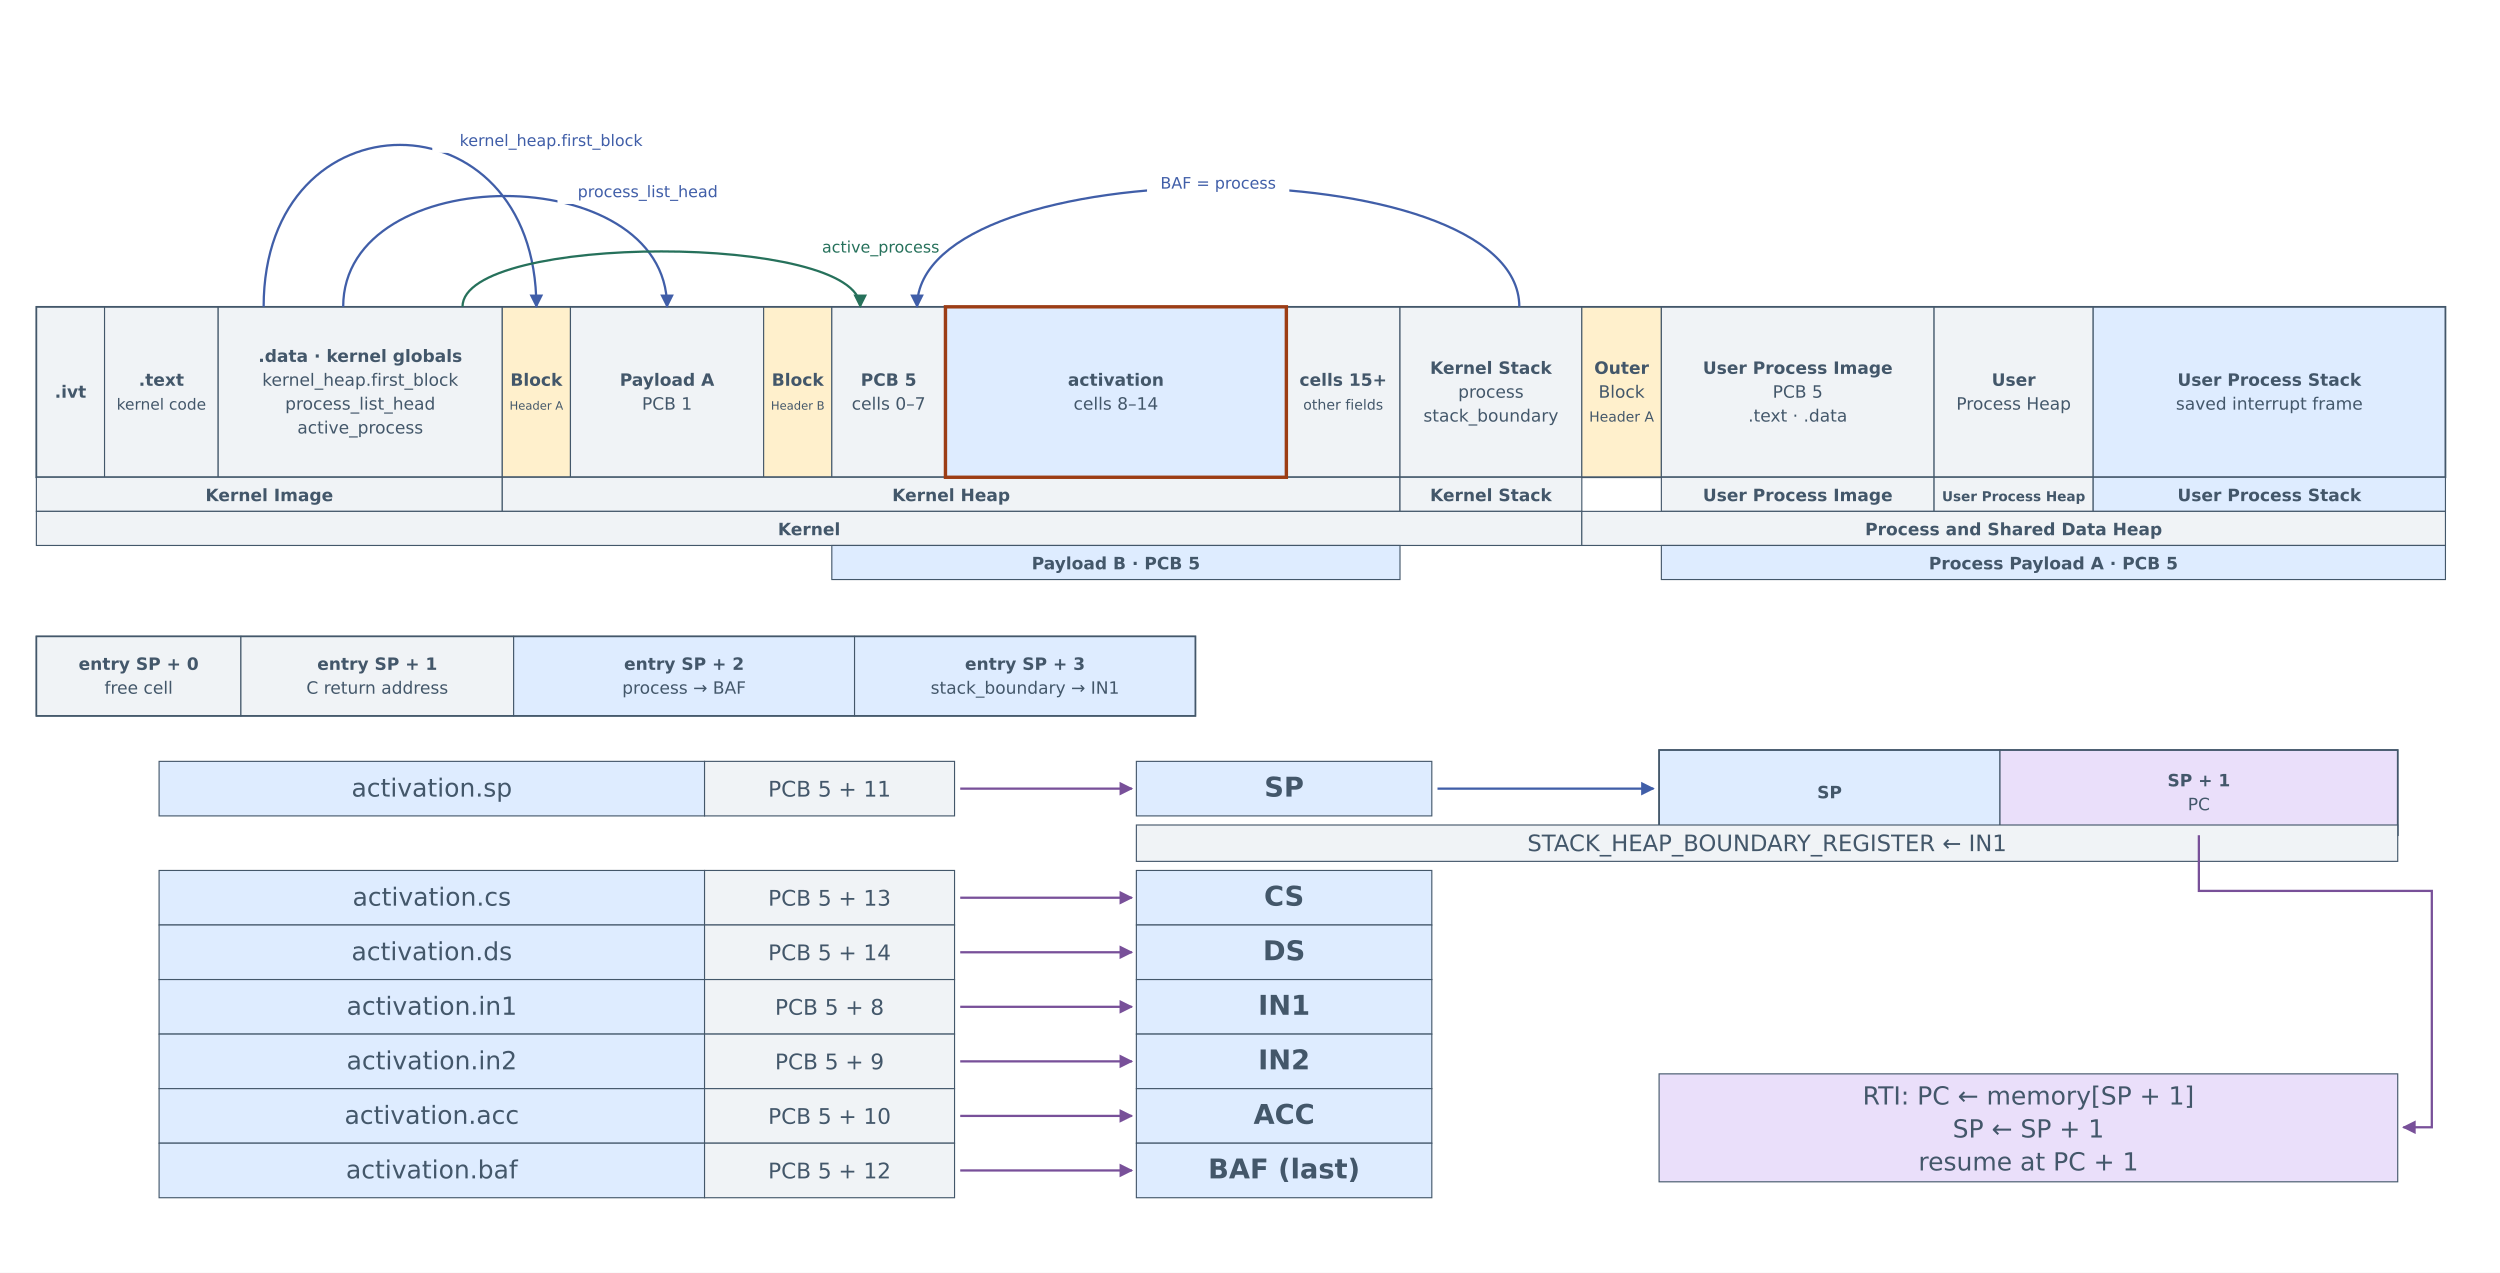
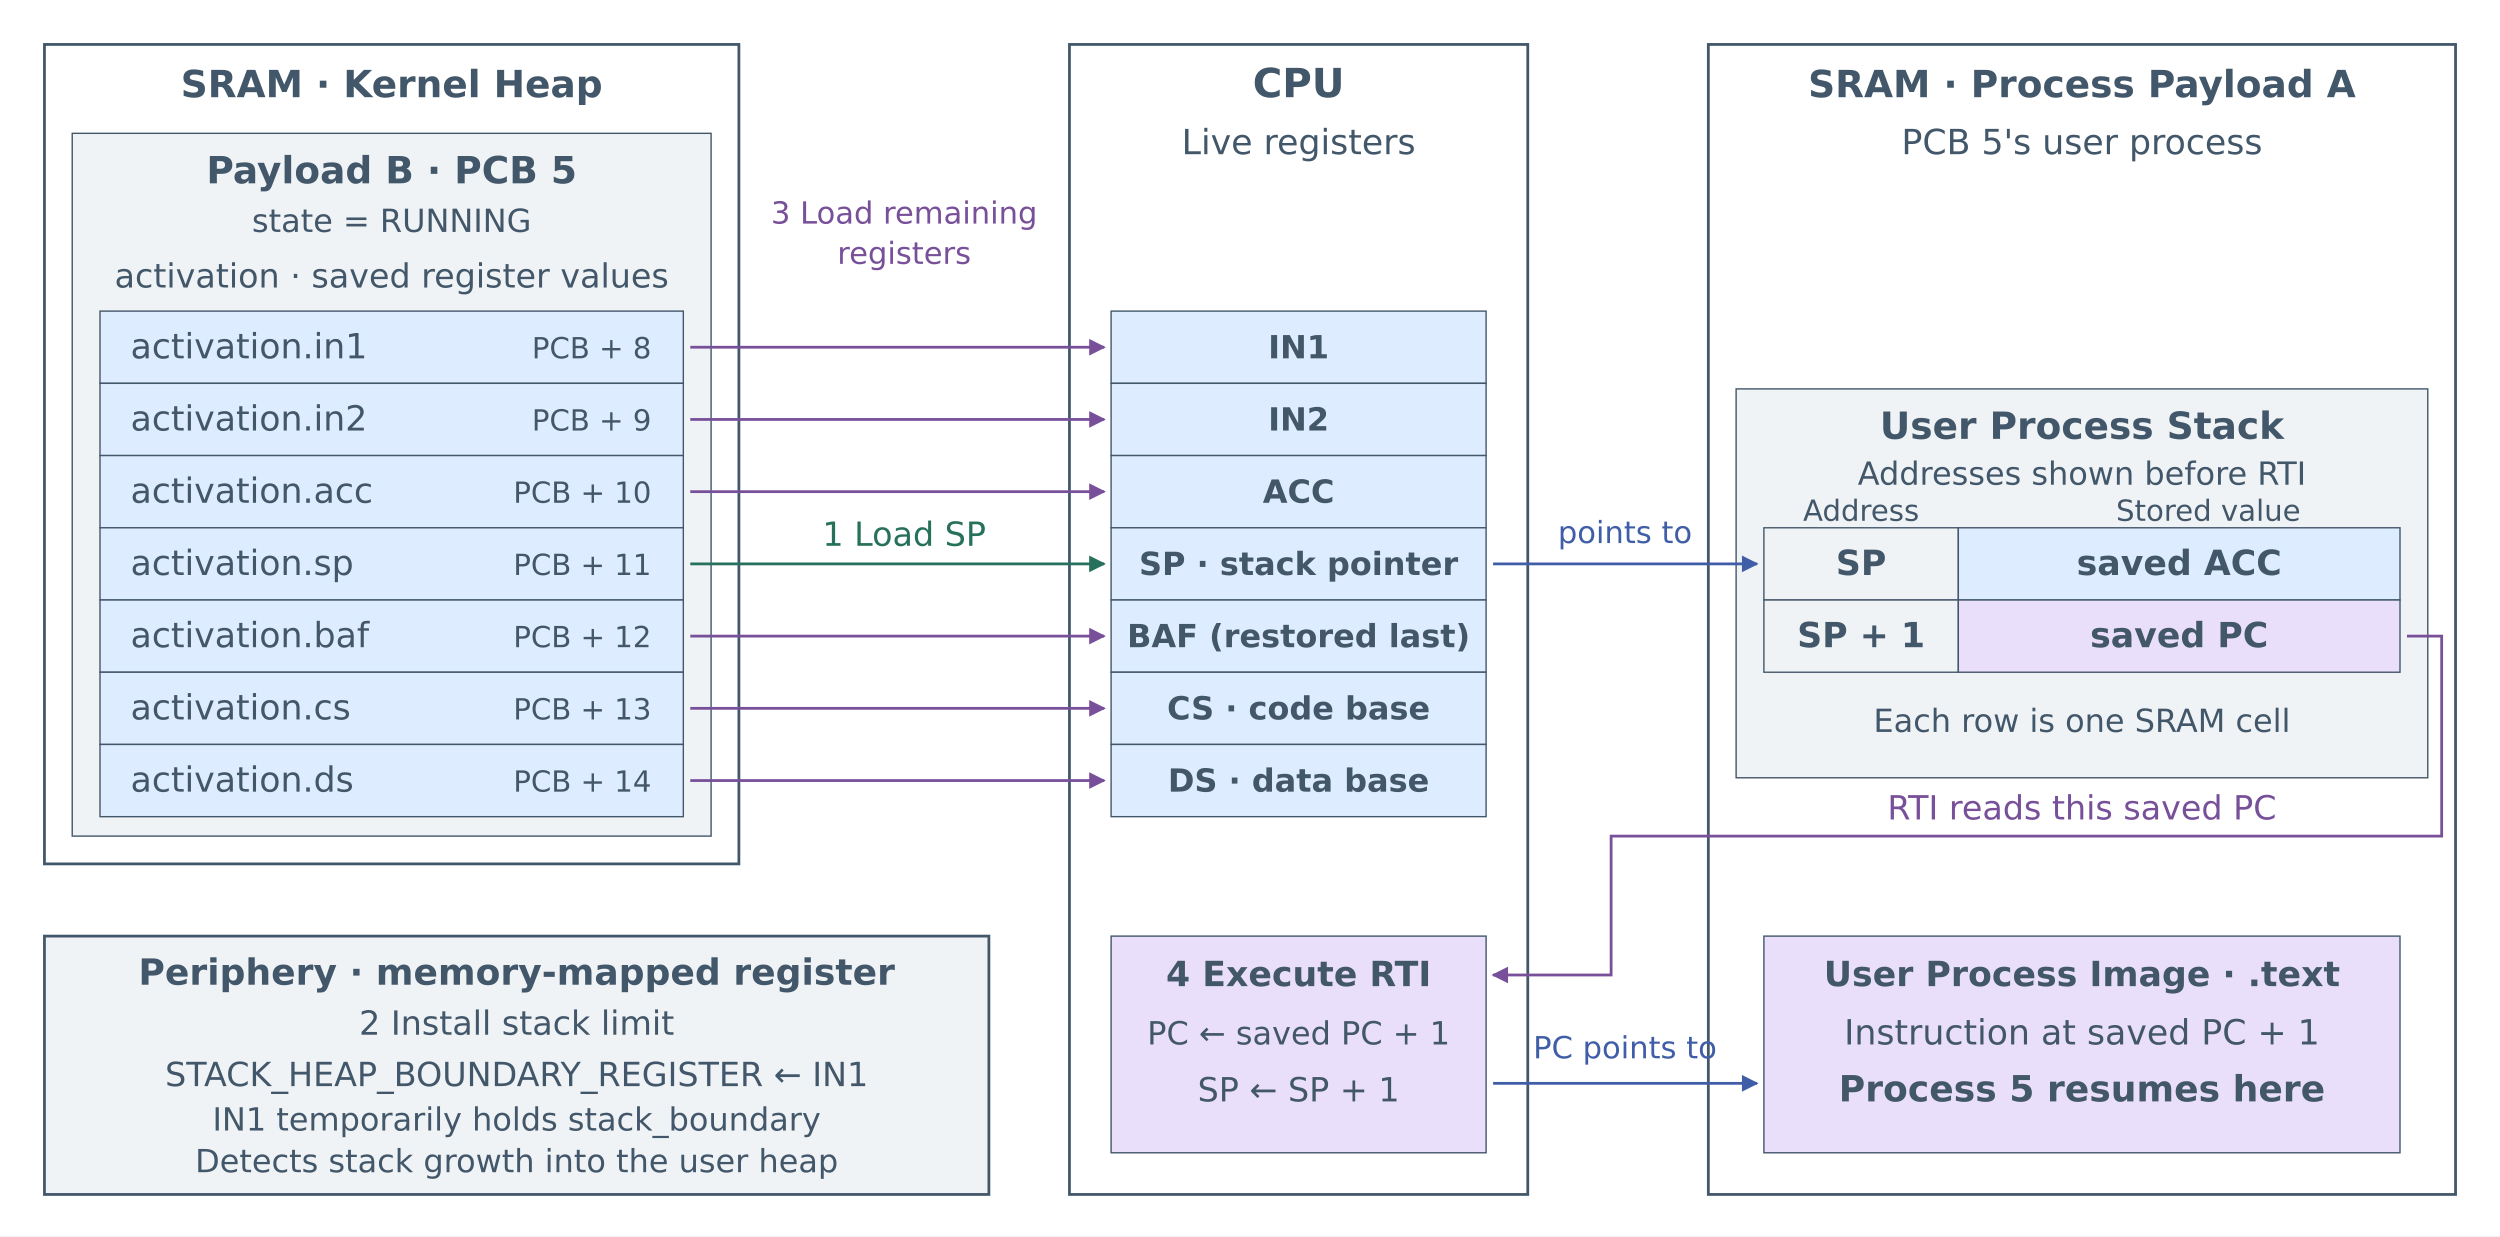
- <svg xmlns="http://www.w3.org/2000/svg" width="2200" height="1120" viewBox="0 0 2200 1120" role="img" aria-labelledby="title desc">
+ <svg xmlns="http://www.w3.org/2000/svg" width="1800" height="890" viewBox="0 0 1800 890" role="img" aria-labelledby="title desc">
  <defs>
    <marker id="405ea8" viewBox="0 0 10 10" refX="9" refY="5" markerWidth="6" markerHeight="6" orient="auto">
      <path d="M 0 0 L 10 5 L 0 10 z" fill="#405ea8" />
    </marker>
    <marker id="26715b" viewBox="0 0 10 10" refX="9" refY="5" markerWidth="6" markerHeight="6" orient="auto">
      <path d="M 0 0 L 10 5 L 0 10 z" fill="#26715b" />
    </marker>
    <marker id="785099" viewBox="0 0 10 10" refX="9" refY="5" markerWidth="6" markerHeight="6" orient="auto">
      <path d="M 0 0 L 10 5 L 0 10 z" fill="#785099" />
    </marker>
    <marker id="9c3d15" viewBox="0 0 10 10" refX="9" refY="5" markerWidth="6" markerHeight="6" orient="auto">
      <path d="M 0 0 L 10 5 L 0 10 z" fill="#9c3d15" />
    </marker>
  </defs>
-   <rect width="2200" height="1120" fill="white" />
+   <rect width="1800" height="890" fill="white" />
  <g font-family="DejaVu Sans, sans-serif">
-     <rect x="32" y="270" width="60" height="150" fill="#f0f3f6" stroke="#43576a" stroke-width="1" />
-     <text x="62.0" y="350.0" text-anchor="middle" font-size="15" font-weight="bold" fill="#43576a">.ivt</text>
-     <rect x="92" y="270" width="100" height="150" fill="#f0f3f6" stroke="#43576a" stroke-width="1" />
-     <text x="142.0" y="339.5" text-anchor="middle" font-size="15" font-weight="bold" fill="#43576a">.text</text>
-     <text x="142.0" y="360.5" text-anchor="middle" font-size="13.559" font-weight="normal" fill="#43576a">kernel code</text>
-     <rect x="192" y="270" width="250" height="150" fill="#f0f3f6" stroke="#43576a" stroke-width="1" />
-     <text x="317.0" y="318.5" text-anchor="middle" font-size="15" font-weight="bold" fill="#43576a">.data · kernel globals</text>
-     <text x="317.0" y="339.5" text-anchor="middle" font-size="15" font-weight="normal" fill="#43576a">kernel_heap.first_block</text>
-     <text x="317.0" y="360.5" text-anchor="middle" font-size="15" font-weight="normal" fill="#43576a">process_list_head</text>
-     <text x="317.0" y="381.5" text-anchor="middle" font-size="15" font-weight="normal" fill="#43576a">active_process</text>
-     <rect x="442" y="270" width="60" height="150" fill="#fff0cc" stroke="#43576a" stroke-width="1" />
-     <a href="../../common/heap.header#L5">
-       <text x="472.0" y="339.5" text-anchor="middle" font-size="15" font-weight="bold" fill="#43576a">Block</text>
+     <rect x="32" y="32" width="500" height="590" fill="white" stroke="#43576a" stroke-width="2" />
+     <text x="282" y="70" text-anchor="middle" font-size="27" font-weight="bold" fill="#43576a">SRAM · Kernel Heap</text>
+     <rect x="52" y="96" width="460" height="506" fill="#f0f3f6" stroke="#43576a" stroke-width="1" />
+     <a href="../../kernel/process/process.header#L31">
+       <text x="282" y="132" text-anchor="middle" font-size="27" font-weight="bold" fill="#43576a">Payload B · PCB 5</text>
    </a>
-     <a href="../../common/heap.header#L5">
-       <text x="472.0" y="360.5" text-anchor="middle" font-size="10.169" font-weight="normal" fill="#43576a">Header A</text>
-     </a>
-     <rect x="502" y="270" width="170" height="150" fill="#f0f3f6" stroke="#43576a" stroke-width="1" />
-     <a href="../../kernel/process/process.header#L31">
-       <text x="587.0" y="339.5" text-anchor="middle" font-size="15" font-weight="bold" fill="#43576a">Payload A</text>
-     </a>
-     <a href="../../kernel/process/process.header#L31">
-       <text x="587.0" y="360.5" text-anchor="middle" font-size="15" font-weight="normal" fill="#43576a">PCB 1</text>
-     </a>
-     <rect x="672" y="270" width="60" height="150" fill="#fff0cc" stroke="#43576a" stroke-width="1" />
-     <a href="../../common/heap.header#L5">
-       <text x="702.0" y="339.5" text-anchor="middle" font-size="15" font-weight="bold" fill="#43576a">Block</text>
-     </a>
-     <a href="../../common/heap.header#L5">
-       <text x="702.0" y="360.5" text-anchor="middle" font-size="10.169" font-weight="normal" fill="#43576a">Header B</text>
-     </a>
-     <rect x="732" y="270" width="100" height="150" fill="#f0f3f6" stroke="#43576a" stroke-width="1" />
-     <a href="../../kernel/process/process.header#L31">
-       <text x="782.0" y="339.5" text-anchor="middle" font-size="15" font-weight="bold" fill="#43576a">PCB 5</text>
-     </a>
-     <a href="../../kernel/process/process.header#L31">
-       <text x="782.0" y="360.5" text-anchor="middle" font-size="15" font-weight="normal" fill="#43576a">cells 0–7</text>
-     </a>
-     <rect x="832" y="270" width="300" height="150" fill="#deecff" stroke="#43576a" stroke-width="1" />
-     <a href="../../kernel/process/process.header#L40">
-       <text x="982.0" y="339.5" text-anchor="middle" font-size="15" font-weight="bold" fill="#43576a">activation</text>
+     <a href="../../kernel/process/process.header#L33">
+       <text x="282" y="167" text-anchor="middle" font-size="23" font-weight="normal" fill="#43576a">state = RUNNING</text>
    </a>
    <a href="../../kernel/process/process.header#L40">
-       <text x="982.0" y="360.5" text-anchor="middle" font-size="15" font-weight="normal" fill="#43576a">cells 8–14</text>
+       <text x="282" y="207" text-anchor="middle" font-size="24" font-weight="normal" fill="#43576a">activation · saved register values</text>
    </a>
-     <rect x="1132" y="270" width="100" height="150" fill="#f0f3f6" stroke="#43576a" stroke-width="1" />
-     <a href="../../kernel/process/process.header#L31">
-       <text x="1182.0" y="339.5" text-anchor="middle" font-size="15" font-weight="bold" fill="#43576a">cells 15+</text>
+     <rect x="770" y="32" width="330" height="828" fill="white" stroke="#43576a" stroke-width="2" />
+     <text x="935" y="70" text-anchor="middle" font-size="29" font-weight="bold" fill="#43576a">CPU</text>
+     <text x="935" y="111" text-anchor="middle" font-size="25" font-weight="normal" fill="#43576a">Live registers</text>
+     <text x="651" y="161" text-anchor="middle" font-size="22" font-weight="normal" fill="#785099">3 Load remaining</text>
+     <text x="651" y="190" text-anchor="middle" font-size="22" font-weight="normal" fill="#785099">registers</text>
+     <rect x="72" y="224" width="420" height="52" fill="#deecff" stroke="#43576a" stroke-width="1" />
+     <a href="../../kernel/process/process.header#L22">
+       <text x="94" y="258" text-anchor="start" font-size="25" font-weight="normal" fill="#43576a">activation.in1</text>
    </a>
-     <a href="../../kernel/process/process.header#L31">
-       <text x="1182.0" y="360.5" text-anchor="middle" font-size="12.429" font-weight="normal" fill="#43576a">other fields</text>
+     <text x="469" y="258" text-anchor="end" font-size="21" font-weight="normal" fill="#43576a">PCB + 8</text>
+     <rect x="800" y="224" width="270" height="52" fill="#deecff" stroke="#43576a" stroke-width="1" />
+     <text x="935" y="258" text-anchor="middle" font-size="23" font-weight="bold" fill="#43576a">IN1</text>
+     <path d="M 497 250 H 795" fill="none" stroke="#785099" stroke-width="2" marker-end="url(#785099)" />
+     <rect x="72" y="276" width="420" height="52" fill="#deecff" stroke="#43576a" stroke-width="1" />
+     <a href="../../kernel/process/process.header#L23">
+       <text x="94" y="310" text-anchor="start" font-size="25" font-weight="normal" fill="#43576a">activation.in2</text>
    </a>
-     <rect x="1232" y="270" width="160" height="150" fill="#f0f3f6" stroke="#43576a" stroke-width="1" />
-     <text x="1312.0" y="329.0" text-anchor="middle" font-size="15" font-weight="bold" fill="#43576a">Kernel Stack</text>
-     <text x="1312.0" y="350.0" text-anchor="middle" font-size="15" font-weight="normal" fill="#43576a">process</text>
-     <text x="1312.0" y="371.0" text-anchor="middle" font-size="15" font-weight="normal" fill="#43576a">stack_boundary</text>
-     <rect x="1392" y="270" width="70" height="150" fill="#fff0cc" stroke="#43576a" stroke-width="1" />
-     <a href="../../common/heap.header#L5">
-       <text x="1427.0" y="329.0" text-anchor="middle" font-size="15" font-weight="bold" fill="#43576a">Outer</text>
+     <text x="469" y="310" text-anchor="end" font-size="21" font-weight="normal" fill="#43576a">PCB + 9</text>
+     <rect x="800" y="276" width="270" height="52" fill="#deecff" stroke="#43576a" stroke-width="1" />
+     <text x="935" y="310" text-anchor="middle" font-size="23" font-weight="bold" fill="#43576a">IN2</text>
+     <path d="M 497 302 H 795" fill="none" stroke="#785099" stroke-width="2" marker-end="url(#785099)" />
+     <rect x="72" y="328" width="420" height="52" fill="#deecff" stroke="#43576a" stroke-width="1" />
+     <a href="../../kernel/process/process.header#L24">
+       <text x="94" y="362" text-anchor="start" font-size="25" font-weight="normal" fill="#43576a">activation.acc</text>
    </a>
-     <a href="../../common/heap.header#L5">
-       <text x="1427.0" y="350.0" text-anchor="middle" font-size="15" font-weight="normal" fill="#43576a">Block</text>
+     <text x="469" y="362" text-anchor="end" font-size="21" font-weight="normal" fill="#43576a">PCB + 10</text>
+     <rect x="800" y="328" width="270" height="52" fill="#deecff" stroke="#43576a" stroke-width="1" />
+     <text x="935" y="362" text-anchor="middle" font-size="23" font-weight="bold" fill="#43576a">ACC</text>
+     <path d="M 497 354 H 795" fill="none" stroke="#785099" stroke-width="2" marker-end="url(#785099)" />
+     <rect x="72" y="380" width="420" height="52" fill="#deecff" stroke="#43576a" stroke-width="1" />
+     <a href="../../kernel/process/process.header#L25">
+       <text x="94" y="414" text-anchor="start" font-size="25" font-weight="normal" fill="#43576a">activation.sp</text>
    </a>
-     <a href="../../common/heap.header#L5">
-       <text x="1427.0" y="371.0" text-anchor="middle" font-size="12.288" font-weight="normal" fill="#43576a">Header A</text>
+     <text x="469" y="414" text-anchor="end" font-size="21" font-weight="normal" fill="#43576a">PCB + 11</text>
+     <rect x="800" y="380" width="270" height="52" fill="#deecff" stroke="#43576a" stroke-width="1" />
+     <text x="935" y="414" text-anchor="middle" font-size="23" font-weight="bold" fill="#43576a">SP · stack pointer</text>
+     <path d="M 497 406 H 795" fill="none" stroke="#26715b" stroke-width="2" marker-end="url(#26715b)" />
+     <rect x="72" y="432" width="420" height="52" fill="#deecff" stroke="#43576a" stroke-width="1" />
+     <a href="../../kernel/process/process.header#L26">
+       <text x="94" y="466" text-anchor="start" font-size="25" font-weight="normal" fill="#43576a">activation.baf</text>
    </a>
-     <rect x="1462" y="270" width="240" height="150" fill="#f0f3f6" stroke="#43576a" stroke-width="1" />
-     <text x="1582.0" y="329.0" text-anchor="middle" font-size="15" font-weight="bold" fill="#43576a">User Process Image</text>
-     <text x="1582.0" y="350.0" text-anchor="middle" font-size="15" font-weight="normal" fill="#43576a">PCB 5</text>
-     <text x="1582.0" y="371.0" text-anchor="middle" font-size="15" font-weight="normal" fill="#43576a">.text · .data</text>
-     <rect x="1702" y="270" width="140" height="150" fill="#f0f3f6" stroke="#43576a" stroke-width="1" />
-     <text x="1772.0" y="339.5" text-anchor="middle" font-size="15" font-weight="bold" fill="#43576a">User</text>
-     <text x="1772.0" y="360.5" text-anchor="middle" font-size="15" font-weight="normal" fill="#43576a">Process Heap</text>
-     <rect x="1842" y="270" width="310" height="150" fill="#deecff" stroke="#43576a" stroke-width="1" />
-     <text x="1997.0" y="339.5" text-anchor="middle" font-size="15" font-weight="bold" fill="#43576a">User Process Stack</text>
-     <text x="1997.0" y="360.5" text-anchor="middle" font-size="15" font-weight="normal" fill="#43576a">saved interrupt frame</text>
-     <rect x="32" y="270" width="2120" height="150" fill="none" stroke="#43576a" stroke-width="1.5" />
-     <rect x="32" y="420" width="410" height="30" fill="#f0f3f6" stroke="#43576a" stroke-width="1" />
-     <text x="237.0" y="441" text-anchor="middle" font-size="15" font-weight="bold" fill="#43576a">Kernel Image</text>
-     <rect x="442" y="420" width="790" height="30" fill="#f0f3f6" stroke="#43576a" stroke-width="1" />
-     <text x="837.0" y="441" text-anchor="middle" font-size="15" font-weight="bold" fill="#43576a">Kernel Heap</text>
-     <rect x="1232" y="420" width="160" height="30" fill="#f0f3f6" stroke="#43576a" stroke-width="1" />
-     <text x="1312.0" y="441" text-anchor="middle" font-size="15" font-weight="bold" fill="#43576a">Kernel Stack</text>
-     <rect x="1462" y="420" width="240" height="30" fill="#f0f3f6" stroke="#43576a" stroke-width="1" />
-     <text x="1582.0" y="441" text-anchor="middle" font-size="15" font-weight="bold" fill="#43576a">User Process Image</text>
-     <rect x="1702" y="420" width="140" height="30" fill="#f0f3f6" stroke="#43576a" stroke-width="1" />
-     <text x="1772.0" y="441" text-anchor="middle" font-size="11.949" font-weight="bold" fill="#43576a">User Process Heap</text>
-     <rect x="1842" y="420" width="310" height="30" fill="#deecff" stroke="#43576a" stroke-width="1" />
-     <text x="1997.0" y="441" text-anchor="middle" font-size="15" font-weight="bold" fill="#43576a">User Process Stack</text>
-     <rect x="32" y="450" width="1360" height="30" fill="#f0f3f6" stroke="#43576a" stroke-width="1" />
-     <text x="712.0" y="471" text-anchor="middle" font-size="15" font-weight="bold" fill="#43576a">Kernel</text>
-     <rect x="1392" y="450" width="760" height="30" fill="#f0f3f6" stroke="#43576a" stroke-width="1" />
-     <text x="1772.0" y="471" text-anchor="middle" font-size="15" font-weight="bold" fill="#43576a">Process and Shared Data Heap</text>
-     <rect x="732" y="480" width="500" height="30" fill="#deecff" stroke="#43576a" stroke-width="1" />
-     <text x="982.0" y="501" text-anchor="middle" font-size="15" font-weight="bold" fill="#43576a">Payload B · PCB 5</text>
-     <rect x="1462" y="480" width="690" height="30" fill="#deecff" stroke="#43576a" stroke-width="1" />
-     <text x="1807.0" y="501" text-anchor="middle" font-size="15" font-weight="bold" fill="#43576a">Process Payload A · PCB 5</text>
-     <path d="M 232.0 270 C 232.0 80, 472.0 80, 472.0 270" fill="none" stroke="#405ea8" stroke-width="2" marker-end="url(#405ea8)" />
-     <rect x="380.4" y="112.5" width="209.2" height="22" fill="white" stroke="none" stroke-width="1" />
-     <text x="485" y="128.5" text-anchor="middle" font-size="14" font-weight="normal" fill="#405ea8">kernel_heap.first_block</text>
-     <path d="M 302.0 270 C 302.0 140, 587.0 140, 587.0 270" fill="none" stroke="#405ea8" stroke-width="2" marker-end="url(#405ea8)" />
-     <rect x="490.6" y="157.5" width="158.8" height="22" fill="white" stroke="none" stroke-width="1" />
-     <text x="570" y="173.5" text-anchor="middle" font-size="14" font-weight="normal" fill="#405ea8">process_list_head</text>
-     <path d="M 407.0 270 C 407.0 205, 757.0 205, 757.0 270" fill="none" stroke="#26715b" stroke-width="2" marker-end="url(#26715b)" />
-     <rect x="708.2" y="206.25" width="133.6" height="22" fill="white" stroke="none" stroke-width="1" />
-     <text x="775" y="222.25" text-anchor="middle" font-size="14" font-weight="normal" fill="#26715b">active_process</text>
-     <path d="M 1337.0 270 C 1337.0 130, 807.0 130, 807.0 270" fill="none" stroke="#405ea8" stroke-width="2" marker-end="url(#405ea8)" />
-     <rect x="1009.4" y="150.0" width="125.2" height="22" fill="white" stroke="none" stroke-width="1" />
-     <text x="1072.0" y="166.0" text-anchor="middle" font-size="14" font-weight="normal" fill="#405ea8">BAF = process</text>
-     <rect x="832" y="270" width="300" height="150" fill="none" stroke="#9c3d15" stroke-width="3" />
-     <rect x="32" y="560" width="180" height="70" fill="#f0f3f6" stroke="#43576a" stroke-width="1" />
-     <text x="122.0" y="589.5" text-anchor="middle" font-size="15" font-weight="bold" fill="#43576a">entry SP + 0</text>
-     <text x="122.0" y="610.5" text-anchor="middle" font-size="15" font-weight="normal" fill="#43576a">free cell</text>
-     <rect x="212" y="560" width="240" height="70" fill="#f0f3f6" stroke="#43576a" stroke-width="1" />
-     <text x="332.0" y="589.5" text-anchor="middle" font-size="15" font-weight="bold" fill="#43576a">entry SP + 1</text>
-     <text x="332.0" y="610.5" text-anchor="middle" font-size="15" font-weight="normal" fill="#43576a">C return address</text>
-     <rect x="452" y="560" width="300" height="70" fill="#deecff" stroke="#43576a" stroke-width="1" />
-     <a href="../../kernel/dispatcher.picoc#L23">
-       <text x="602.0" y="589.5" text-anchor="middle" font-size="15" font-weight="bold" fill="#43576a">entry SP + 2</text>
+     <text x="469" y="466" text-anchor="end" font-size="21" font-weight="normal" fill="#43576a">PCB + 12</text>
+     <rect x="800" y="432" width="270" height="52" fill="#deecff" stroke="#43576a" stroke-width="1" />
+     <text x="935" y="466" text-anchor="middle" font-size="23" font-weight="bold" fill="#43576a">BAF (restored last)</text>
+     <path d="M 497 458 H 795" fill="none" stroke="#785099" stroke-width="2" marker-end="url(#785099)" />
+     <rect x="72" y="484" width="420" height="52" fill="#deecff" stroke="#43576a" stroke-width="1" />
+     <a href="../../kernel/process/process.header#L27">
+       <text x="94" y="518" text-anchor="start" font-size="25" font-weight="normal" fill="#43576a">activation.cs</text>
    </a>
-     <a href="../../kernel/dispatcher.picoc#L23">
-       <text x="602.0" y="610.5" text-anchor="middle" font-size="15" font-weight="normal" fill="#43576a">process → BAF</text>
+     <text x="469" y="518" text-anchor="end" font-size="21" font-weight="normal" fill="#43576a">PCB + 13</text>
+     <rect x="800" y="484" width="270" height="52" fill="#deecff" stroke="#43576a" stroke-width="1" />
+     <text x="935" y="518" text-anchor="middle" font-size="23" font-weight="bold" fill="#43576a">CS · code base</text>
+     <path d="M 497 510 H 795" fill="none" stroke="#785099" stroke-width="2" marker-end="url(#785099)" />
+     <rect x="72" y="536" width="420" height="52" fill="#deecff" stroke="#43576a" stroke-width="1" />
+     <a href="../../kernel/process/process.header#L28">
+       <text x="94" y="570" text-anchor="start" font-size="25" font-weight="normal" fill="#43576a">activation.ds</text>
    </a>
-     <rect x="752" y="560" width="300" height="70" fill="#deecff" stroke="#43576a" stroke-width="1" />
-     <a href="../../kernel/dispatcher.picoc#L24">
-       <text x="902.0" y="589.5" text-anchor="middle" font-size="15" font-weight="bold" fill="#43576a">entry SP + 3</text>
+     <text x="469" y="570" text-anchor="end" font-size="21" font-weight="normal" fill="#43576a">PCB + 14</text>
+     <rect x="800" y="536" width="270" height="52" fill="#deecff" stroke="#43576a" stroke-width="1" />
+     <text x="935" y="570" text-anchor="middle" font-size="23" font-weight="bold" fill="#43576a">DS · data base</text>
+     <path d="M 497 562 H 795" fill="none" stroke="#785099" stroke-width="2" marker-end="url(#785099)" />
+     <text x="651" y="393" text-anchor="middle" font-size="24" font-weight="normal" fill="#26715b">1 Load SP</text>
+     <rect x="1230" y="32" width="538" height="828" fill="white" stroke="#43576a" stroke-width="2" />
+     <text x="1499" y="70" text-anchor="middle" font-size="27" font-weight="bold" fill="#43576a">SRAM · Process Payload A</text>
+     <text x="1499" y="111" text-anchor="middle" font-size="25" font-weight="normal" fill="#43576a">PCB 5's user process</text>
+     <rect x="1250" y="280" width="498" height="280" fill="#f0f3f6" stroke="#43576a" stroke-width="1" />
+     <text x="1499" y="316" text-anchor="middle" font-size="27" font-weight="bold" fill="#43576a">User Process Stack</text>
+     <text x="1499" y="349" text-anchor="middle" font-size="23" font-weight="normal" fill="#43576a">Addresses shown before RTI</text>
+     <text x="1340" y="375" text-anchor="middle" font-size="21" font-weight="normal" fill="#43576a">Address</text>
+     <text x="1590" y="375" text-anchor="middle" font-size="21" font-weight="normal" fill="#43576a">Stored value</text>
+     <rect x="1270" y="380" width="140" height="52" fill="#f0f3f6" stroke="#43576a" stroke-width="1" />
+     <rect x="1410" y="380" width="318" height="52" fill="#deecff" stroke="#43576a" stroke-width="1" />
+     <text x="1340" y="414" text-anchor="middle" font-size="25" font-weight="bold" fill="#43576a">SP</text>
+     <text x="1569" y="414" text-anchor="middle" font-size="25" font-weight="bold" fill="#43576a">saved ACC</text>
+     <rect x="1270" y="432" width="140" height="52" fill="#f0f3f6" stroke="#43576a" stroke-width="1" />
+     <rect x="1410" y="432" width="318" height="52" fill="#eadffa" stroke="#43576a" stroke-width="1" />
+     <text x="1340" y="466" text-anchor="middle" font-size="25" font-weight="bold" fill="#43576a">SP + 1</text>
+     <text x="1569" y="466" text-anchor="middle" font-size="25" font-weight="bold" fill="#43576a">saved PC</text>
+     <text x="1499" y="527" text-anchor="middle" font-size="23" font-weight="normal" fill="#43576a">Each row is one SRAM cell</text>
+     <path d="M 1075 406 H 1265" fill="none" stroke="#405ea8" stroke-width="2" marker-end="url(#405ea8)" />
+     <text x="1170" y="391" text-anchor="middle" font-size="22" font-weight="normal" fill="#405ea8">points to</text>
+     <rect x="32" y="674" width="680" height="186" fill="#f0f3f6" stroke="#43576a" stroke-width="2" />
+     <text x="372" y="709" text-anchor="middle" font-size="26" font-weight="bold" fill="#43576a">Periphery · memory-mapped register</text>
+     <a href="../../common/periphery_asm.header#L2">
+       <text x="372" y="745" text-anchor="middle" font-size="24" font-weight="normal" fill="#43576a">2 Install stack limit</text>
+     </a>
+     <a href="../../kernel/exception.header#L5">
+       <text x="372" y="782" text-anchor="middle" font-size="24" font-weight="normal" fill="#43576a">STACK_HEAP_BOUNDARY_REGISTER ← IN1</text>
    </a>
    <a href="../../kernel/dispatcher.picoc#L24">
-       <text x="902.0" y="610.5" text-anchor="middle" font-size="15" font-weight="normal" fill="#43576a">stack_boundary → IN1</text>
+       <text x="372" y="814" text-anchor="middle" font-size="23" font-weight="normal" fill="#43576a">IN1 temporarily holds stack_boundary</text>
    </a>
-     <rect x="32" y="560" width="1020" height="70" fill="none" stroke="#43576a" stroke-width="1.5" />
-     <rect x="140" y="670" width="480" height="48" fill="#deecff" stroke="#43576a" stroke-width="1" />
-     <rect x="620" y="670" width="220" height="48" fill="#f0f3f6" stroke="#43576a" stroke-width="1" />
-     <a href="../../kernel/process/process.header#L25">
-       <text x="380" y="701" text-anchor="middle" font-size="22" font-weight="normal" fill="#43576a">activation.sp</text>
+     <text x="372" y="844" text-anchor="middle" font-size="23" font-weight="normal" fill="#43576a">Detects stack growth into the user heap</text>
+     <rect x="800" y="674" width="270" height="156" fill="#eadffa" stroke="#43576a" stroke-width="1" />
+     <a href="../../kernel/dispatcher.picoc#L40">
+       <text x="935" y="710" text-anchor="middle" font-size="25" font-weight="bold" fill="#43576a">4 Execute RTI</text>
    </a>
-     <text x="730" y="701" text-anchor="middle" font-size="19" font-weight="normal" fill="#43576a">PCB 5 + 11</text>
-     <path d="M 845 694 H 996" fill="none" stroke="#785099" stroke-width="2" marker-end="url(#785099)" />
-     <rect x="1000" y="670" width="260" height="48" fill="#deecff" stroke="#43576a" stroke-width="1" />
-     <text x="1130" y="701" text-anchor="middle" font-size="24" font-weight="bold" fill="#43576a">SP</text>
-     <rect x="140" y="766" width="480" height="48" fill="#deecff" stroke="#43576a" stroke-width="1" />
-     <rect x="620" y="766" width="220" height="48" fill="#f0f3f6" stroke="#43576a" stroke-width="1" />
-     <a href="../../kernel/process/process.header#L27">
-       <text x="380" y="797" text-anchor="middle" font-size="22" font-weight="normal" fill="#43576a">activation.cs</text>
-     </a>
-     <text x="730" y="797" text-anchor="middle" font-size="19" font-weight="normal" fill="#43576a">PCB 5 + 13</text>
-     <path d="M 845 790 H 996" fill="none" stroke="#785099" stroke-width="2" marker-end="url(#785099)" />
-     <rect x="1000" y="766" width="260" height="48" fill="#deecff" stroke="#43576a" stroke-width="1" />
-     <text x="1130" y="797" text-anchor="middle" font-size="24" font-weight="bold" fill="#43576a">CS</text>
-     <rect x="140" y="814" width="480" height="48" fill="#deecff" stroke="#43576a" stroke-width="1" />
-     <rect x="620" y="814" width="220" height="48" fill="#f0f3f6" stroke="#43576a" stroke-width="1" />
-     <a href="../../kernel/process/process.header#L28">
-       <text x="380" y="845" text-anchor="middle" font-size="22" font-weight="normal" fill="#43576a">activation.ds</text>
-     </a>
-     <text x="730" y="845" text-anchor="middle" font-size="19" font-weight="normal" fill="#43576a">PCB 5 + 14</text>
-     <path d="M 845 838 H 996" fill="none" stroke="#785099" stroke-width="2" marker-end="url(#785099)" />
-     <rect x="1000" y="814" width="260" height="48" fill="#deecff" stroke="#43576a" stroke-width="1" />
-     <text x="1130" y="845" text-anchor="middle" font-size="24" font-weight="bold" fill="#43576a">DS</text>
-     <rect x="140" y="862" width="480" height="48" fill="#deecff" stroke="#43576a" stroke-width="1" />
-     <rect x="620" y="862" width="220" height="48" fill="#f0f3f6" stroke="#43576a" stroke-width="1" />
-     <a href="../../kernel/process/process.header#L22">
-       <text x="380" y="893" text-anchor="middle" font-size="22" font-weight="normal" fill="#43576a">activation.in1</text>
-     </a>
-     <text x="730" y="893" text-anchor="middle" font-size="19" font-weight="normal" fill="#43576a">PCB 5 + 8</text>
-     <path d="M 845 886 H 996" fill="none" stroke="#785099" stroke-width="2" marker-end="url(#785099)" />
-     <rect x="1000" y="862" width="260" height="48" fill="#deecff" stroke="#43576a" stroke-width="1" />
-     <text x="1130" y="893" text-anchor="middle" font-size="24" font-weight="bold" fill="#43576a">IN1</text>
-     <rect x="140" y="910" width="480" height="48" fill="#deecff" stroke="#43576a" stroke-width="1" />
-     <rect x="620" y="910" width="220" height="48" fill="#f0f3f6" stroke="#43576a" stroke-width="1" />
-     <a href="../../kernel/process/process.header#L23">
-       <text x="380" y="941" text-anchor="middle" font-size="22" font-weight="normal" fill="#43576a">activation.in2</text>
-     </a>
-     <text x="730" y="941" text-anchor="middle" font-size="19" font-weight="normal" fill="#43576a">PCB 5 + 9</text>
-     <path d="M 845 934 H 996" fill="none" stroke="#785099" stroke-width="2" marker-end="url(#785099)" />
-     <rect x="1000" y="910" width="260" height="48" fill="#deecff" stroke="#43576a" stroke-width="1" />
-     <text x="1130" y="941" text-anchor="middle" font-size="24" font-weight="bold" fill="#43576a">IN2</text>
-     <rect x="140" y="958" width="480" height="48" fill="#deecff" stroke="#43576a" stroke-width="1" />
-     <rect x="620" y="958" width="220" height="48" fill="#f0f3f6" stroke="#43576a" stroke-width="1" />
-     <a href="../../kernel/process/process.header#L24">
-       <text x="380" y="989" text-anchor="middle" font-size="22" font-weight="normal" fill="#43576a">activation.acc</text>
-     </a>
-     <text x="730" y="989" text-anchor="middle" font-size="19" font-weight="normal" fill="#43576a">PCB 5 + 10</text>
-     <path d="M 845 982 H 996" fill="none" stroke="#785099" stroke-width="2" marker-end="url(#785099)" />
-     <rect x="1000" y="958" width="260" height="48" fill="#deecff" stroke="#43576a" stroke-width="1" />
-     <text x="1130" y="989" text-anchor="middle" font-size="24" font-weight="bold" fill="#43576a">ACC</text>
-     <rect x="140" y="1006" width="480" height="48" fill="#deecff" stroke="#43576a" stroke-width="1" />
-     <rect x="620" y="1006" width="220" height="48" fill="#f0f3f6" stroke="#43576a" stroke-width="1" />
-     <a href="../../kernel/process/process.header#L26">
-       <text x="380" y="1037" text-anchor="middle" font-size="22" font-weight="normal" fill="#43576a">activation.baf</text>
-     </a>
-     <text x="730" y="1037" text-anchor="middle" font-size="19" font-weight="normal" fill="#43576a">PCB 5 + 12</text>
-     <path d="M 845 1030 H 996" fill="none" stroke="#785099" stroke-width="2" marker-end="url(#785099)" />
-     <rect x="1000" y="1006" width="260" height="48" fill="#deecff" stroke="#43576a" stroke-width="1" />
-     <text x="1130" y="1037" text-anchor="middle" font-size="24" font-weight="bold" fill="#43576a">BAF (last)</text>
-     <rect x="1460" y="660" width="300" height="75" fill="#deecff" stroke="#43576a" stroke-width="1" />
-     <a href="../../kernel/process/process.header#L25">
-       <text x="1610.0" y="702.5" text-anchor="middle" font-size="15" font-weight="bold" fill="#43576a">SP</text>
-     </a>
-     <rect x="1760" y="660" width="350" height="75" fill="#eadffa" stroke="#43576a" stroke-width="1" />
-     <text x="1935.0" y="692.0" text-anchor="middle" font-size="15" font-weight="bold" fill="#43576a">SP + 1</text>
-     <text x="1935.0" y="713.0" text-anchor="middle" font-size="15" font-weight="normal" fill="#43576a">PC</text>
-     <rect x="1460" y="660" width="650" height="75" fill="none" stroke="#43576a" stroke-width="1.5" />
-     <path d="M 1265 694 H 1455" fill="none" stroke="#405ea8" stroke-width="2" marker-end="url(#405ea8)" />
-     <rect x="1000" y="726" width="1110" height="32" fill="#f0f3f6" stroke="#43576a" stroke-width="1" />
-     <a href="../../kernel/exception.header#L5">
-       <text x="1555" y="749" text-anchor="middle" font-size="20" font-weight="normal" fill="#43576a">STACK_HEAP_BOUNDARY_REGISTER ← IN1</text>
-     </a>
-     <rect x="1460" y="945" width="650" height="95" fill="#eadffa" stroke="#43576a" stroke-width="1" />
-     <a href="../../kernel/dispatcher.picoc#L40">
-       <text x="1785" y="972" text-anchor="middle" font-size="22" font-weight="normal" fill="#43576a">RTI: PC ← memory[SP + 1]</text>
-     </a>
-     <text x="1785" y="1001" text-anchor="middle" font-size="22" font-weight="normal" fill="#43576a">SP ← SP + 1</text>
-     <text x="1785" y="1030" text-anchor="middle" font-size="22" font-weight="normal" fill="#43576a">resume at PC + 1</text>
-     <path d="M 1935 735 V 784 H 2140 V 992 H 2115" fill="none" stroke="#785099" stroke-width="2" marker-end="url(#785099)" />
+     <text x="935" y="752" text-anchor="middle" font-size="23" font-weight="normal" fill="#43576a">PC ← saved PC + 1</text>
+     <text x="935" y="793" text-anchor="middle" font-size="24" font-weight="normal" fill="#43576a">SP ← SP + 1</text>
+     <path d="M 1733 458 H 1758 V 602 H 1160 V 702 H 1075" fill="none" stroke="#785099" stroke-width="2" marker-end="url(#785099)" />
+     <text x="1499" y="590" text-anchor="middle" font-size="24" font-weight="normal" fill="#785099">RTI reads this saved PC</text>
+     <rect x="1270" y="674" width="458" height="156" fill="#eadffa" stroke="#43576a" stroke-width="1" />
+     <text x="1499" y="710" text-anchor="middle" font-size="25" font-weight="bold" fill="#43576a">User Process Image · .text</text>
+     <text x="1499" y="752" text-anchor="middle" font-size="25" font-weight="normal" fill="#43576a">Instruction at saved PC + 1</text>
+     <text x="1499" y="793" text-anchor="middle" font-size="26" font-weight="bold" fill="#43576a">Process 5 resumes here</text>
+     <path d="M 1075 780 H 1265" fill="none" stroke="#405ea8" stroke-width="2" marker-end="url(#405ea8)" />
+     <text x="1170" y="762" text-anchor="middle" font-size="22" font-weight="normal" fill="#405ea8">PC points to</text>
  </g>
</svg>
